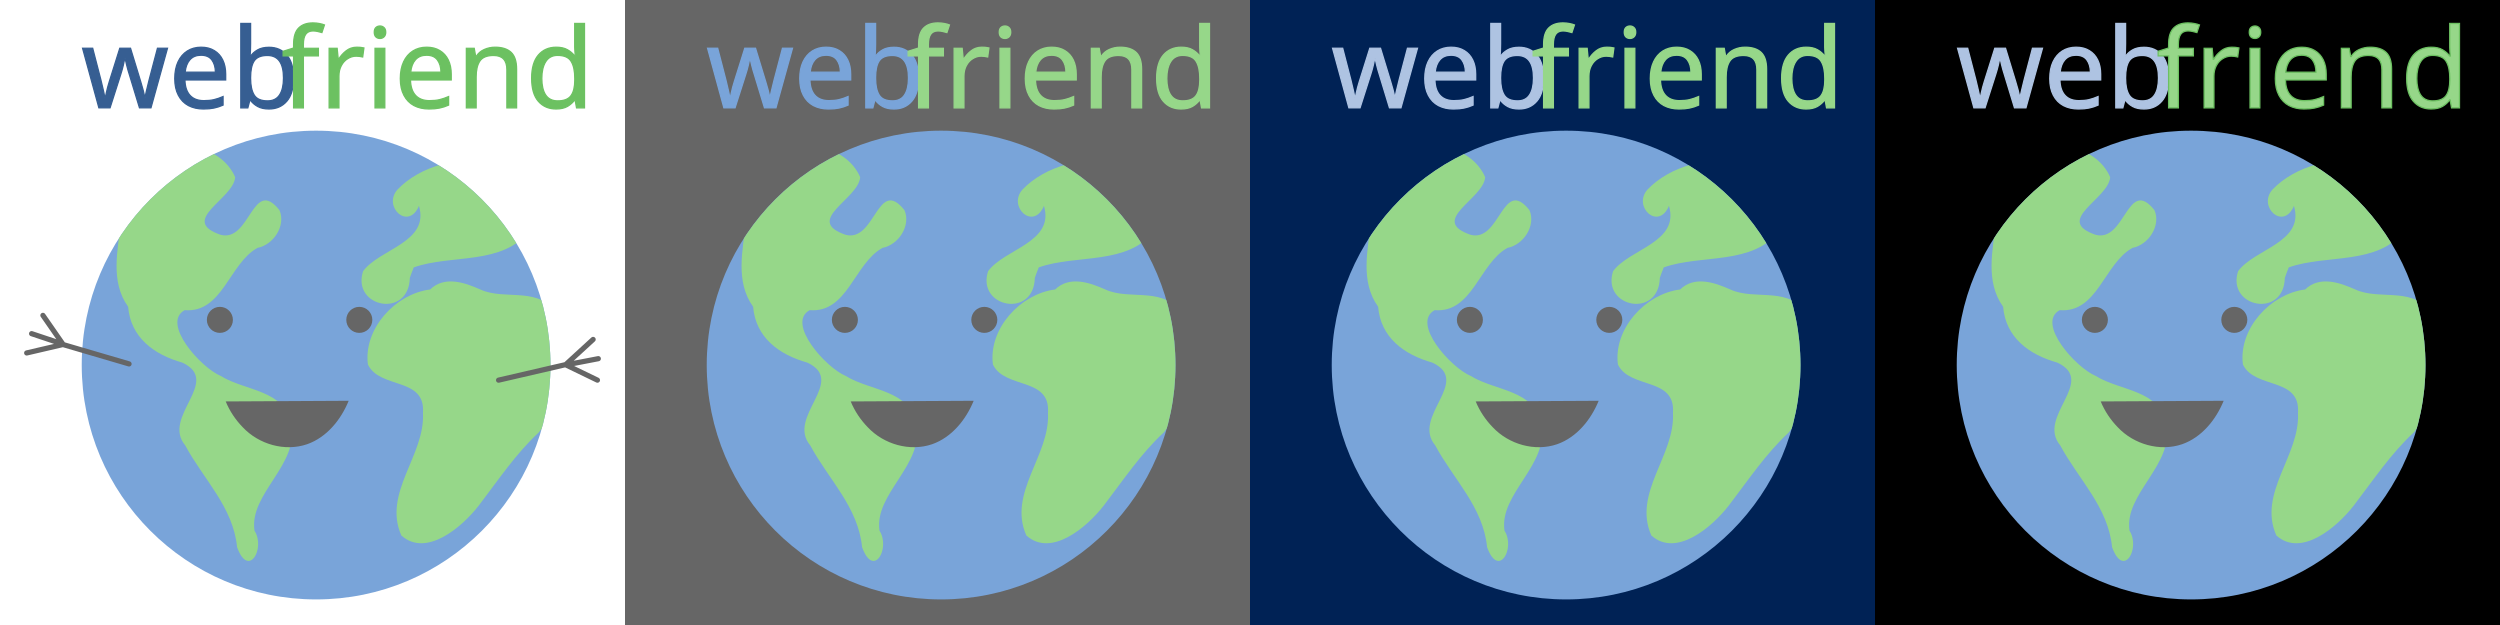
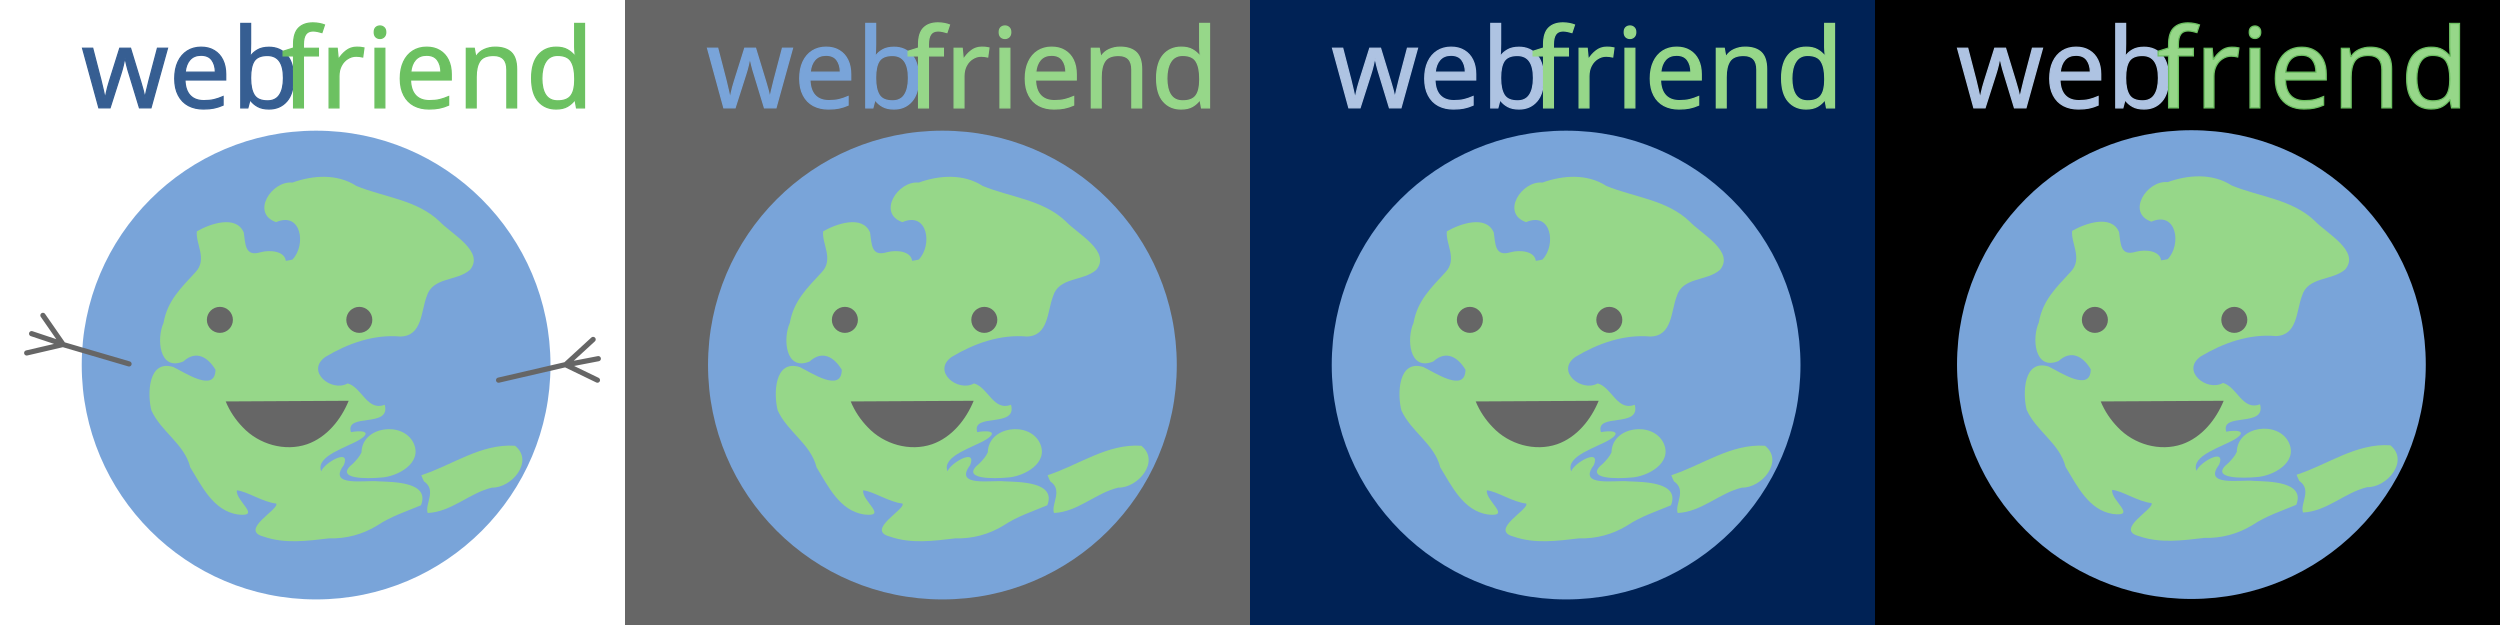
<svg xmlns="http://www.w3.org/2000/svg" width="1920" height="480" viewBox="0 0 508 127" version="1.1" id="svg8">
  <defs id="defs2">
    <clipPath clipPathUnits="userSpaceOnUse" id="clipPath869">
      <circle style="fill:#ff00ff;fill-opacity:1;stroke-width:0.265" id="circle871" cx="72.76" cy="117.083" r="47.625" />
    </clipPath>
    <clipPath clipPathUnits="userSpaceOnUse" id="clipPath869-6">
      <circle style="fill:#ff00ff;fill-opacity:1;stroke-width:0.265" id="circle871-7" cx="72.76" cy="117.083" r="47.625" />
    </clipPath>
    <clipPath clipPathUnits="userSpaceOnUse" id="clipPath869-6-2">
      <circle style="fill:#ff00ff;fill-opacity:1;stroke-width:0.265" id="circle871-7-6" cx="72.76" cy="117.083" r="47.625" />
    </clipPath>
    <clipPath clipPathUnits="userSpaceOnUse" id="clipPath869-7">
      <circle style="fill:#ff00ff;fill-opacity:1;stroke-width:0.265" id="circle871-3" cx="72.76" cy="117.083" r="47.625" />
    </clipPath>
  </defs>
  <g id="layer2" transform="translate(11.71938,23.28334)" style="display:inline">
    <rect style="fill:#666666;fill-opacity:1;stroke:none;stroke-width:1.099;stroke-linecap:round;stroke-linejoin:round;stroke-miterlimit:4;stroke-dasharray:none;stroke-opacity:1" id="rect860" width="127" height="127" x="115.281" y="-23.283" />
    <circle style="fill:#79a4d9;fill-opacity:1;stroke-width:0.265" id="path817" cx="179.513" cy="50.895" r="47.625" />
    <path transform="translate(106.7528,-66.1884)" style="fill:#96d789;fill-opacity:1;stroke:none;stroke-width:0.222px;stroke-linecap:butt;stroke-linejoin:miter;stroke-opacity:1" clip-path="url(#clipPath869)" d="m 92.604,97.24 c 7.669,-2.738 18.115,-0.321 23.582,-7.54 3.172,-5.841 -0.996,-13.91 -7.803,-14.249 -6.684,-0.625 -14.364,1.037 -19.13,6.014 -2.981,3.501 2.277,8.342 4.41,3.273 2.179,7.445 -7.996,8.696 -11.356,13.274 -2.369,7.334 9.298,9.7 9.497,1.358 l 0.389,-1.088 z m 3.329,4.486 c -7.076,0.891 -13.583,8.007 -12.646,15.246 2.429,5.063 11.745,2.481 11.187,9.834 0.476,8.626 -8.228,16.24 -4.394,24.908 5.044,4.529 12.312,-1.685 15.702,-6.039 3.927,-5.114 7.51,-10.543 12.264,-14.935 4.969,-6.54 7.541,-16.053 3.696,-23.7 -3.295,-6.229 -10.534,-2.931 -15.647,-5.326 -3.189,-1.425 -7.268,-2.798 -10.161,0.013 M 60.854,93.271 c -5.754,3.155 -7.099,13.288 -14.806,12.658 -4.805,2.648 3.28,11.693 7.361,13.381 4.888,3.065 13.099,2.76 14.341,9.879 1.552,8.227 -8.643,14.04 -7.507,21.556 2.288,3.565 -1.227,9.786 -3.542,3.34 -0.786,-8.161 -6.86,-13.814 -10.537,-20.678 -4.881,-5.851 7.523,-12.991 -0.569,-16.814 -5.787,-1.618 -10.529,-5.134 -11.032,-11.364 -3.687,-5.118 -2.107,-11.596 -1.41,-17.367 0.814,-4.612 2.18,-9.125 4.043,-13.421 5.927,-3.847 16.174,-2.342 19.118,4.464 -0.312,4.473 -11.608,8.765 -2.922,11.724 6.03,1.501 6.445,-11.893 11.916,-5.03 1.375,3.171 -1.222,7.061 -4.454,7.674 z" id="path823" />
    <text xml:space="preserve" style="font-style:normal;font-weight:normal;font-size:10.583px;line-height:1.25;font-family:sans-serif;letter-spacing:0px;word-spacing:0px;fill:#79a4d9;fill-opacity:1;stroke:#79a4d9;stroke-width:0.265;stroke-opacity:1" x="131.811" y="-1.36" id="text952">
      <tspan id="tspan950" x="131.811" y="-1.36" style="font-style:normal;font-variant:normal;font-weight:normal;font-stretch:normal;font-size:22.578px;font-family:'Neutra Text';-inkscape-font-specification:'Neutra Text';fill:#79a4d9;fill-opacity:1;stroke:#79a4d9;stroke-width:0.265;stroke-opacity:1">web</tspan>
    </text>
    <text xml:space="preserve" style="font-style:normal;font-weight:normal;font-size:10.583px;line-height:1.25;font-family:sans-serif;letter-spacing:0px;word-spacing:0px;fill:#96d789;fill-opacity:1;stroke:#96d789;stroke-width:0.265;stroke-opacity:1" x="154.863" y="-1.36" id="text952-6">
      <tspan id="tspan950-2" x="154.863" y="-1.36" style="font-style:normal;font-variant:normal;font-weight:normal;font-stretch:normal;font-size:22.578px;font-family:'Neutra Text';-inkscape-font-specification:'Neutra Text';fill:#96d789;fill-opacity:1;stroke:#96d789;stroke-width:0.265;stroke-opacity:1">   friend</tspan>
    </text>
    <rect style="fill:#666666;fill-opacity:1;stroke:#4d4d4d;stroke-width:1.058;stroke-linecap:round;stroke-linejoin:round;stroke-miterlimit:4;stroke-dasharray:none;stroke-opacity:1" id="rect858" height="109.18" x="-11.586" y="-21.232" width="0" />
    <rect style="fill:#002255;fill-opacity:1;stroke:none;stroke-width:1.099;stroke-linecap:round;stroke-linejoin:round;stroke-miterlimit:4;stroke-dasharray:none;stroke-opacity:1" id="rect860-3" width="127" height="127" x="242.281" y="-23.283" />
    <circle style="fill:#79a4d9;fill-opacity:1;stroke-width:0.265" id="path817-3" cx="306.513" cy="50.895" r="47.625" />
    <path transform="translate(233.7528,-66.18841)" style="fill:#96d789;fill-opacity:1;stroke:none;stroke-width:0.222px;stroke-linecap:butt;stroke-linejoin:miter;stroke-opacity:1" clip-path="url(#clipPath869-6)" d="m 92.604,97.24 c 7.669,-2.738 18.115,-0.321 23.582,-7.54 3.172,-5.841 -0.996,-13.91 -7.803,-14.249 -6.684,-0.625 -14.364,1.037 -19.13,6.014 -2.981,3.501 2.277,8.342 4.41,3.273 2.179,7.445 -7.996,8.696 -11.356,13.274 -2.369,7.334 9.298,9.7 9.497,1.358 l 0.389,-1.088 z m 3.329,4.486 c -7.076,0.891 -13.583,8.007 -12.646,15.246 2.429,5.063 11.745,2.481 11.187,9.834 0.476,8.626 -8.228,16.24 -4.394,24.908 5.044,4.529 12.312,-1.685 15.702,-6.039 3.927,-5.114 7.51,-10.543 12.264,-14.935 4.969,-6.54 7.541,-16.053 3.696,-23.7 -3.295,-6.229 -10.534,-2.931 -15.647,-5.326 -3.189,-1.425 -7.268,-2.798 -10.161,0.013 M 60.854,93.271 c -5.754,3.155 -7.099,13.288 -14.806,12.658 -4.805,2.648 3.28,11.693 7.361,13.381 4.888,3.065 13.099,2.76 14.341,9.879 1.552,8.227 -8.643,14.04 -7.507,21.556 2.288,3.565 -1.227,9.786 -3.542,3.34 -0.786,-8.161 -6.86,-13.814 -10.537,-20.678 -4.881,-5.851 7.523,-12.991 -0.569,-16.814 -5.787,-1.618 -10.529,-5.134 -11.032,-11.364 -3.687,-5.118 -2.107,-11.596 -1.41,-17.367 0.814,-4.612 2.18,-9.125 4.043,-13.421 5.927,-3.847 16.174,-2.342 19.118,4.464 -0.312,4.473 -11.608,8.765 -2.922,11.724 6.03,1.501 6.445,-11.893 11.916,-5.03 1.375,3.171 -1.222,7.061 -4.454,7.674 z" id="path823-5" />
    <text xml:space="preserve" style="font-style:normal;font-weight:normal;font-size:10.583px;line-height:1.25;font-family:sans-serif;letter-spacing:0px;word-spacing:0px;fill:#aec3e2;fill-opacity:1;stroke:#aec3e2;stroke-width:0.265;stroke-opacity:1" x="258.811" y="-1.36" id="text952-9">
      <tspan id="tspan950-3" x="258.811" y="-1.36" style="font-style:normal;font-variant:normal;font-weight:normal;font-stretch:normal;font-size:22.578px;font-family:'Neutra Text';-inkscape-font-specification:'Neutra Text';fill:#aec3e2;fill-opacity:1;stroke:#aec3e2;stroke-width:0.265;stroke-opacity:1">web</tspan>
    </text>
    <text xml:space="preserve" style="font-style:normal;font-weight:normal;font-size:10.583px;line-height:1.25;font-family:sans-serif;letter-spacing:0px;word-spacing:0px;fill:#96d789;fill-opacity:1;stroke:#96d789;stroke-width:0.265;stroke-opacity:1" x="281.863" y="-1.36" id="text952-6-6">
      <tspan id="tspan950-2-0" x="281.863" y="-1.36" style="font-style:normal;font-variant:normal;font-weight:normal;font-stretch:normal;font-size:22.578px;font-family:'Neutra Text';-inkscape-font-specification:'Neutra Text';fill:#96d789;fill-opacity:1;stroke:#96d789;stroke-width:0.265;stroke-opacity:1">   friend</tspan>
    </text>
    <rect style="fill:#000000;fill-opacity:1;stroke:none;stroke-width:1.099;stroke-linecap:round;stroke-linejoin:round;stroke-miterlimit:4;stroke-dasharray:none;stroke-opacity:1" id="rect860-3-6" width="127" height="127" x="369.281" y="-23.283" />
    <circle style="fill:#79a4d9;fill-opacity:1;stroke-width:0.265" id="path817-3-8" cx="433.513" cy="50.895" r="47.625" />
    <path transform="translate(360.7528,-66.1884)" style="fill:#96d789;fill-opacity:1;stroke:none;stroke-width:0.222px;stroke-linecap:butt;stroke-linejoin:miter;stroke-opacity:1" clip-path="url(#clipPath869-6-2)" d="m 92.604,97.24 c 7.669,-2.738 18.115,-0.321 23.582,-7.54 3.172,-5.841 -0.996,-13.91 -7.803,-14.249 -6.684,-0.625 -14.364,1.037 -19.13,6.014 -2.981,3.501 2.277,8.342 4.41,3.273 2.179,7.445 -7.996,8.696 -11.356,13.274 -2.369,7.334 9.298,9.7 9.497,1.358 l 0.389,-1.088 z m 3.329,4.486 c -7.076,0.891 -13.583,8.007 -12.646,15.246 2.429,5.063 11.745,2.481 11.187,9.834 0.476,8.626 -8.228,16.24 -4.394,24.908 5.044,4.529 12.312,-1.685 15.702,-6.039 3.927,-5.114 7.51,-10.543 12.264,-14.935 4.969,-6.54 7.541,-16.053 3.696,-23.7 -3.295,-6.229 -10.534,-2.931 -15.647,-5.326 -3.189,-1.425 -7.268,-2.798 -10.161,0.013 M 60.854,93.271 c -5.754,3.155 -7.099,13.288 -14.806,12.658 -4.805,2.648 3.28,11.693 7.361,13.381 4.888,3.065 13.099,2.76 14.341,9.879 1.552,8.227 -8.643,14.04 -7.507,21.556 2.288,3.565 -1.227,9.786 -3.542,3.34 -0.786,-8.161 -6.86,-13.814 -10.537,-20.678 -4.881,-5.851 7.523,-12.991 -0.569,-16.814 -5.787,-1.618 -10.529,-5.134 -11.032,-11.364 -3.687,-5.118 -2.107,-11.596 -1.41,-17.367 0.814,-4.612 2.18,-9.125 4.043,-13.421 5.927,-3.847 16.174,-2.342 19.118,4.464 -0.312,4.473 -11.608,8.765 -2.922,11.724 6.03,1.501 6.445,-11.893 11.916,-5.03 1.375,3.171 -1.222,7.061 -4.454,7.674 z" id="path823-5-7" />
    <text xml:space="preserve" style="font-style:normal;font-weight:normal;font-size:10.583px;line-height:1.25;font-family:sans-serif;letter-spacing:0px;word-spacing:0px;fill:#aec3e2;fill-opacity:1;stroke:#aec3e2;stroke-width:0.265;stroke-opacity:1" x="385.811" y="-1.36" id="text952-9-9">
      <tspan id="tspan950-3-2" x="385.811" y="-1.36" style="font-style:normal;font-variant:normal;font-weight:normal;font-stretch:normal;font-size:22.578px;font-family:'Neutra Text';-inkscape-font-specification:'Neutra Text';fill:#aec3e2;fill-opacity:1;stroke:#aec3e2;stroke-width:0.265;stroke-opacity:1">web</tspan>
    </text>
    <text xml:space="preserve" style="font-style:normal;font-weight:normal;font-size:10.583px;line-height:1.25;font-family:sans-serif;letter-spacing:0px;word-spacing:0px;fill:#96d789;fill-opacity:1;stroke:#6cc161;stroke-width:0.265;stroke-opacity:1" x="408.863" y="-1.36" id="text952-6-6-2">
      <tspan id="tspan950-2-0-8" x="408.863" y="-1.36" style="font-style:normal;font-variant:normal;font-weight:normal;font-stretch:normal;font-size:22.578px;font-family:'Neutra Text';-inkscape-font-specification:'Neutra Text';fill:#96d789;fill-opacity:1;stroke:#6cc161;stroke-width:0.265;stroke-opacity:1">   friend</tspan>
    </text>
    <rect style="fill:#ffffff;fill-opacity:1;stroke:none;stroke-width:1.099;stroke-linecap:round;stroke-linejoin:round;stroke-miterlimit:4;stroke-dasharray:none;stroke-opacity:1" id="rect860-9" width="127" height="127" x="-11.719" y="-23.283" />
    <circle style="fill:#79a4d9;fill-opacity:1;stroke-width:0.265" id="path817-1" cx="52.513" cy="50.895" r="47.625" />
    <path transform="translate(-20.2472,-66.1884)" style="fill:#96d789;fill-opacity:1;stroke:none;stroke-width:0.222px;stroke-linecap:butt;stroke-linejoin:miter;stroke-opacity:1" clip-path="url(#clipPath869-7)" d="m 92.604,97.24 c 7.669,-2.738 18.115,-0.321 23.582,-7.54 3.172,-5.841 -0.996,-13.91 -7.803,-14.249 -6.684,-0.625 -14.364,1.037 -19.13,6.014 -2.981,3.501 2.277,8.342 4.41,3.273 2.179,7.445 -7.996,8.696 -11.356,13.274 -2.369,7.334 9.298,9.7 9.497,1.358 l 0.389,-1.088 z m 3.329,4.486 c -7.076,0.891 -13.583,8.007 -12.646,15.246 2.429,5.063 11.745,2.481 11.187,9.834 0.476,8.626 -8.228,16.24 -4.394,24.908 5.044,4.529 12.312,-1.685 15.702,-6.039 3.927,-5.114 7.51,-10.543 12.264,-14.935 4.969,-6.54 7.541,-16.053 3.696,-23.7 -3.295,-6.229 -10.534,-2.931 -15.647,-5.326 -3.189,-1.425 -7.268,-2.798 -10.161,0.013 M 60.854,93.271 c -5.754,3.155 -7.099,13.288 -14.806,12.658 -4.805,2.648 3.28,11.693 7.361,13.381 4.888,3.065 13.099,2.76 14.341,9.879 1.552,8.227 -8.643,14.04 -7.507,21.556 2.288,3.565 -1.227,9.786 -3.542,3.34 -0.786,-8.161 -6.86,-13.814 -10.537,-20.678 -4.881,-5.851 7.523,-12.991 -0.569,-16.814 -5.787,-1.618 -10.529,-5.134 -11.032,-11.364 -3.687,-5.118 -2.107,-11.596 -1.41,-17.367 0.814,-4.612 2.18,-9.125 4.043,-13.421 5.927,-3.847 16.174,-2.342 19.118,4.464 -0.312,4.473 -11.608,8.765 -2.922,11.724 6.03,1.501 6.445,-11.893 11.916,-5.03 1.375,3.171 -1.222,7.061 -4.454,7.674 z" id="path823-2" />
    <text xml:space="preserve" style="font-style:normal;font-weight:normal;font-size:10.583px;line-height:1.25;font-family:sans-serif;letter-spacing:0px;word-spacing:0px;fill:#365e92;fill-opacity:1;stroke:#365e92;stroke-width:0.265;stroke-opacity:1" x="4.811" y="-1.36" id="text952-5">
      <tspan id="tspan950-0" x="4.811" y="-1.36" style="font-style:normal;font-variant:normal;font-weight:normal;font-stretch:normal;font-size:22.578px;font-family:'Neutra Text';-inkscape-font-specification:'Neutra Text';fill:#365e92;fill-opacity:1;stroke:#365e92;stroke-width:0.265;stroke-opacity:1">web</tspan>
    </text>
    <text xml:space="preserve" style="font-style:normal;font-weight:normal;font-size:10.583px;line-height:1.25;font-family:sans-serif;letter-spacing:0px;word-spacing:0px;fill:#6cc161;fill-opacity:1;stroke:#6cc161;stroke-width:0.265;stroke-opacity:1" x="27.863" y="-1.36" id="text952-6-3">
      <tspan id="tspan950-2-6" x="27.863" y="-1.36" style="font-style:normal;font-variant:normal;font-weight:normal;font-stretch:normal;font-size:22.578px;font-family:'Neutra Text';-inkscape-font-specification:'Neutra Text';fill:#6cc161;fill-opacity:1;stroke:#6cc161;stroke-width:0.265;stroke-opacity:1">   friend</tspan>
    </text>
+   </g>
+   <g style="display:inline" transform="translate(11.71938,23.28334)" id="g1137">
+     <rect y="-23.283" x="115.281" height="127" width="127" id="rect1079" style="fill:#666666;fill-opacity:1;stroke:none;stroke-width:1.099;stroke-linecap:round;stroke-linejoin:round;stroke-miterlimit:4;stroke-dasharray:none;stroke-opacity:1" />
+     <text id="text1087" y="-1.36" x="131.811" style="font-style:normal;font-weight:normal;font-size:10.583px;line-height:1.25;font-family:sans-serif;letter-spacing:0px;word-spacing:0px;fill:#79a4d9;fill-opacity:1;stroke:#79a4d9;stroke-width:0.265;stroke-opacity:1" xml:space="preserve">
+       <tspan style="font-style:normal;font-variant:normal;font-weight:normal;font-stretch:normal;font-size:22.578px;font-family:'Neutra Text';-inkscape-font-specification:'Neutra Text';fill:#79a4d9;fill-opacity:1;stroke:#79a4d9;stroke-width:0.265;stroke-opacity:1" y="-1.36" x="131.811" id="tspan1085">web</tspan>
+     </text>
+     <text id="text1091" y="-1.36" x="154.863" style="font-style:normal;font-weight:normal;font-size:10.583px;line-height:1.25;font-family:sans-serif;letter-spacing:0px;word-spacing:0px;fill:#96d789;fill-opacity:1;stroke:#96d789;stroke-width:0.265;stroke-opacity:1" xml:space="preserve">
+       <tspan style="font-style:normal;font-variant:normal;font-weight:normal;font-stretch:normal;font-size:22.578px;font-family:'Neutra Text';-inkscape-font-specification:'Neutra Text';fill:#96d789;fill-opacity:1;stroke:#96d789;stroke-width:0.265;stroke-opacity:1" y="-1.36" x="154.863" id="tspan1089">   friend</tspan>
+     </text>
+     <rect width="0" y="-21.232" x="-11.586" height="109.18" id="rect1093" style="fill:#666666;fill-opacity:1;stroke:#4d4d4d;stroke-width:1.058;stroke-linecap:round;stroke-linejoin:round;stroke-miterlimit:4;stroke-dasharray:none;stroke-opacity:1" />
+     <rect y="-23.283" x="242.281" height="127" width="127" id="rect1095" style="fill:#002255;fill-opacity:1;stroke:none;stroke-width:1.099;stroke-linecap:round;stroke-linejoin:round;stroke-miterlimit:4;stroke-dasharray:none;stroke-opacity:1" />
+     <text id="text1103" y="-1.36" x="258.811" style="font-style:normal;font-weight:normal;font-size:10.583px;line-height:1.25;font-family:sans-serif;letter-spacing:0px;word-spacing:0px;fill:#aec3e2;fill-opacity:1;stroke:#aec3e2;stroke-width:0.265;stroke-opacity:1" xml:space="preserve">
+       <tspan style="font-style:normal;font-variant:normal;font-weight:normal;font-stretch:normal;font-size:22.578px;font-family:'Neutra Text';-inkscape-font-specification:'Neutra Text';fill:#aec3e2;fill-opacity:1;stroke:#aec3e2;stroke-width:0.265;stroke-opacity:1" y="-1.36" x="258.811" id="tspan1101">web</tspan>
+     </text>
+     <text id="text1107" y="-1.36" x="281.863" style="font-style:normal;font-weight:normal;font-size:10.583px;line-height:1.25;font-family:sans-serif;letter-spacing:0px;word-spacing:0px;fill:#96d789;fill-opacity:1;stroke:#96d789;stroke-width:0.265;stroke-opacity:1" xml:space="preserve">
+       <tspan style="font-style:normal;font-variant:normal;font-weight:normal;font-stretch:normal;font-size:22.578px;font-family:'Neutra Text';-inkscape-font-specification:'Neutra Text';fill:#96d789;fill-opacity:1;stroke:#96d789;stroke-width:0.265;stroke-opacity:1" y="-1.36" x="281.863" id="tspan1105">   friend</tspan>
+     </text>
+     <rect y="-23.283" x="369.281" height="127" width="127" id="rect1109" style="fill:#000000;fill-opacity:1;stroke:none;stroke-width:1.099;stroke-linecap:round;stroke-linejoin:round;stroke-miterlimit:4;stroke-dasharray:none;stroke-opacity:1" />
+     <text id="text1117" y="-1.36" x="385.811" style="font-style:normal;font-weight:normal;font-size:10.583px;line-height:1.25;font-family:sans-serif;letter-spacing:0px;word-spacing:0px;fill:#aec3e2;fill-opacity:1;stroke:#aec3e2;stroke-width:0.265;stroke-opacity:1" xml:space="preserve">
+       <tspan style="font-style:normal;font-variant:normal;font-weight:normal;font-stretch:normal;font-size:22.578px;font-family:'Neutra Text';-inkscape-font-specification:'Neutra Text';fill:#aec3e2;fill-opacity:1;stroke:#aec3e2;stroke-width:0.265;stroke-opacity:1" y="-1.36" x="385.811" id="tspan1115">web</tspan>
+     </text>
+     <text id="text1121" y="-1.36" x="408.863" style="font-style:normal;font-weight:normal;font-size:10.583px;line-height:1.25;font-family:sans-serif;letter-spacing:0px;word-spacing:0px;fill:#96d789;fill-opacity:1;stroke:#6cc161;stroke-width:0.265;stroke-opacity:1" xml:space="preserve">
+       <tspan style="font-style:normal;font-variant:normal;font-weight:normal;font-stretch:normal;font-size:22.578px;font-family:'Neutra Text';-inkscape-font-specification:'Neutra Text';fill:#96d789;fill-opacity:1;stroke:#6cc161;stroke-width:0.265;stroke-opacity:1" y="-1.36" x="408.863" id="tspan1119">   friend</tspan>
+     </text>
+     <rect y="-23.283" x="-11.719" height="127" width="127" id="rect1123" style="fill:#ffffff;fill-opacity:1;stroke:none;stroke-width:1.099;stroke-linecap:round;stroke-linejoin:round;stroke-miterlimit:4;stroke-dasharray:none;stroke-opacity:1" />
+     <text id="text1131" y="-1.36" x="4.811" style="font-style:normal;font-weight:normal;font-size:10.583px;line-height:1.25;font-family:sans-serif;letter-spacing:0px;word-spacing:0px;fill:#365e92;fill-opacity:1;stroke:#365e92;stroke-width:0.265;stroke-opacity:1" xml:space="preserve">
+       <tspan style="font-style:normal;font-variant:normal;font-weight:normal;font-stretch:normal;font-size:22.578px;font-family:'Neutra Text';-inkscape-font-specification:'Neutra Text';fill:#365e92;fill-opacity:1;stroke:#365e92;stroke-width:0.265;stroke-opacity:1" y="-1.36" x="4.811" id="tspan1129">web</tspan>
+     </text>
+     <text id="text1135" y="-1.36" x="27.863" style="font-style:normal;font-weight:normal;font-size:10.583px;line-height:1.25;font-family:sans-serif;letter-spacing:0px;word-spacing:0px;fill:#6cc161;fill-opacity:1;stroke:#6cc161;stroke-width:0.265;stroke-opacity:1" xml:space="preserve">
+       <tspan style="font-style:normal;font-variant:normal;font-weight:normal;font-stretch:normal;font-size:22.578px;font-family:'Neutra Text';-inkscape-font-specification:'Neutra Text';fill:#6cc161;fill-opacity:1;stroke:#6cc161;stroke-width:0.265;stroke-opacity:1" y="-1.36" x="27.863" id="tspan1133">   friend</tspan>
+     </text>
+     <g id="g1200">
+       <circle style="fill:#79a4d9;fill-opacity:1;stroke-width:0.265" id="circle1125" cx="52.513" cy="50.895" r="47.625" />
+       <g transform="matrix(0.7776447,0,0,0.7776447,12.65878,14.37444)" id="g1159">
+         <path id="path1150" d="M 45.061,19.409 C 48.746,15.586 47.378,6.76 40.797,9.619 34.162,7.338 39.562,-1.26 45.062,-0.716 50.436,-2.663 56.796,-3.075 61.772,0.162 69.049,3.149 77.548,3.75 83.498,9.427 c 2.996,3.202 11.949,7.889 7.947,12.666 -3.442,3.043 -9.793,1.8 -11.308,6.952 -1.488,3.9 -1.152,10.352 -6.852,10.466 -6.911,-0.625 -13.756,1.805 -19.623,5.334 -5.22,3.72 1.566,9.323 5.853,6.916 3.706,1.044 5.089,7.359 9.668,5.583 1.678,6.197 -10.436,1.993 -8.829,7.16 2.104,-0.458 5.933,-0.421 2.399,1.873 -3.274,2.071 -11.756,4.293 -10.174,8.362 0.796,-2.246 7.757,-6.195 5.928,-1.649 -4.425,5.875 5.83,3.854 9.006,4.262 3.915,0.169 13.565,0.125 11.139,6.253 -3.785,1.581 -7.867,2.903 -11.407,5.265 -3.801,2.346 -8.18,3.515 -12.633,3.378 -5.658,0.671 -11.55,1.477 -17.049,-0.455 -6.58,-1.686 4.246,-7.207 3.25,-8.643 -3.51,-0.376 -7.611,-3.201 -10.271,-3.452 -0.422,2.716 6.678,7.083 0.203,6.305 C 24.395,85.013 21.386,78.613 18.368,73.697 16.875,67.574 10.678,64.365 8.201,58.783 7.122,54.517 7.338,45.454 13.947,47.474 c 2.982,1.438 10.957,6.847 11.01,0.713 -2.076,-3.447 -5.155,-5.125 -8.421,-2.151 -6.385,2.612 -6.983,-6.127 -5.153,-10.085 1.002,-5.81 4.567,-9.142 8.346,-13.253 3.211,-3.371 -0.025,-7.468 0.361,-10.669 3.282,-1.922 10.276,-4.419 12.258,0.31 0.449,2.952 0.238,6.426 4.422,5.138 2.657,-0.7 6.273,-0.194 6.564,2.246 0.585,-0.042 1.151,-0.204 1.724,-0.315 z" style="fill:#96d789;fill-opacity:1;stroke:none;stroke-width:0.265px;stroke-linecap:butt;stroke-linejoin:miter;stroke-opacity:1" />
+         <path id="path1152" d="m 63.116,69.76 c 0.112,-6.804 10.79,-8.225 13.592,-2.425 2.489,5.232 -4.204,8.842 -8.616,9.035 -3.036,0.278 -12.584,0.596 -7.148,-3.721 0.833,-0.87 1.689,-1.765 2.171,-2.888 z" style="fill:#96d789;fill-opacity:1;stroke:none;stroke-width:0.265px;stroke-linecap:butt;stroke-linejoin:miter;stroke-opacity:1" />
+         <path id="path1154" d="m 78.738,75.747 c 8.118,-2.628 15.593,-8.3 24.495,-7.693 5.034,4.056 -0.891,11.068 -6.031,10.936 -5.903,1.403 -10.585,6.355 -16.791,6.628 -0.829,-2.268 2.437,-5.975 -0.973,-8.254 l -0.374,-0.798 z" style="fill:#96d789;fill-opacity:1;stroke:none;stroke-width:0.265px;stroke-linecap:butt;stroke-linejoin:miter;stroke-opacity:1" />
+       </g>
+     </g>
+     <g style="display:inline" id="g1200-3" transform="translate(127.2646)">
+       <circle style="fill:#79a4d9;fill-opacity:1;stroke-width:0.265" id="circle1125-6" cx="52.513" cy="50.895" r="47.625" />
+       <g transform="matrix(0.7776447,0,0,0.7776447,12.65878,14.37444)" id="g1159-7">
+         <path id="path1150-5" d="M 45.061,19.409 C 48.746,15.586 47.378,6.76 40.797,9.619 34.162,7.338 39.562,-1.26 45.062,-0.716 50.436,-2.663 56.796,-3.075 61.772,0.162 69.049,3.149 77.548,3.75 83.498,9.427 c 2.996,3.202 11.949,7.889 7.947,12.666 -3.442,3.043 -9.793,1.8 -11.308,6.952 -1.488,3.9 -1.152,10.352 -6.852,10.466 -6.911,-0.625 -13.756,1.805 -19.623,5.334 -5.22,3.72 1.566,9.323 5.853,6.916 3.706,1.044 5.089,7.359 9.668,5.583 1.678,6.197 -10.436,1.993 -8.829,7.16 2.104,-0.458 5.933,-0.421 2.399,1.873 -3.274,2.071 -11.756,4.293 -10.174,8.362 0.796,-2.246 7.757,-6.195 5.928,-1.649 -4.425,5.875 5.83,3.854 9.006,4.262 3.915,0.169 13.565,0.125 11.139,6.253 -3.785,1.581 -7.867,2.903 -11.407,5.265 -3.801,2.346 -8.18,3.515 -12.633,3.378 -5.658,0.671 -11.55,1.477 -17.049,-0.455 -6.58,-1.686 4.246,-7.207 3.25,-8.643 -3.51,-0.376 -7.611,-3.201 -10.271,-3.452 -0.422,2.716 6.678,7.083 0.203,6.305 C 24.395,85.013 21.386,78.613 18.368,73.697 16.875,67.574 10.678,64.365 8.201,58.783 7.122,54.517 7.338,45.454 13.947,47.474 c 2.982,1.438 10.957,6.847 11.01,0.713 -2.076,-3.447 -5.155,-5.125 -8.421,-2.151 -6.385,2.612 -6.983,-6.127 -5.153,-10.085 1.002,-5.81 4.567,-9.142 8.346,-13.253 3.211,-3.371 -0.025,-7.468 0.361,-10.669 3.282,-1.922 10.276,-4.419 12.258,0.31 0.449,2.952 0.238,6.426 4.422,5.138 2.657,-0.7 6.273,-0.194 6.564,2.246 0.585,-0.042 1.151,-0.204 1.724,-0.315 z" style="fill:#96d789;fill-opacity:1;stroke:none;stroke-width:0.265px;stroke-linecap:butt;stroke-linejoin:miter;stroke-opacity:1" />
+         <path id="path1152-3" d="m 63.116,69.76 c 0.112,-6.804 10.79,-8.225 13.592,-2.425 2.489,5.232 -4.204,8.842 -8.616,9.035 -3.036,0.278 -12.584,0.596 -7.148,-3.721 0.833,-0.87 1.689,-1.765 2.171,-2.888 z" style="fill:#96d789;fill-opacity:1;stroke:none;stroke-width:0.265px;stroke-linecap:butt;stroke-linejoin:miter;stroke-opacity:1" />
+         <path id="path1154-5" d="m 78.738,75.747 c 8.118,-2.628 15.593,-8.3 24.495,-7.693 5.034,4.056 -0.891,11.068 -6.031,10.936 -5.903,1.403 -10.585,6.355 -16.791,6.628 -0.829,-2.268 2.437,-5.975 -0.973,-8.254 l -0.374,-0.798 z" style="fill:#96d789;fill-opacity:1;stroke:none;stroke-width:0.265px;stroke-linecap:butt;stroke-linejoin:miter;stroke-opacity:1" />
+       </g>
+     </g>
+     <g style="display:inline" id="g1200-3-6" transform="translate(254)">
+       <circle style="fill:#79a4d9;fill-opacity:1;stroke-width:0.265" id="circle1125-6-2" cx="52.513" cy="50.895" r="47.625" />
+       <g transform="matrix(0.7776447,0,0,0.7776447,12.65878,14.37444)" id="g1159-7-9">
+         <path id="path1150-5-1" d="M 45.061,19.409 C 48.746,15.586 47.378,6.76 40.797,9.619 34.162,7.338 39.562,-1.26 45.062,-0.716 50.436,-2.663 56.796,-3.075 61.772,0.162 69.049,3.149 77.548,3.75 83.498,9.427 c 2.996,3.202 11.949,7.889 7.947,12.666 -3.442,3.043 -9.793,1.8 -11.308,6.952 -1.488,3.9 -1.152,10.352 -6.852,10.466 -6.911,-0.625 -13.756,1.805 -19.623,5.334 -5.22,3.72 1.566,9.323 5.853,6.916 3.706,1.044 5.089,7.359 9.668,5.583 1.678,6.197 -10.436,1.993 -8.829,7.16 2.104,-0.458 5.933,-0.421 2.399,1.873 -3.274,2.071 -11.756,4.293 -10.174,8.362 0.796,-2.246 7.757,-6.195 5.928,-1.649 -4.425,5.875 5.83,3.854 9.006,4.262 3.915,0.169 13.565,0.125 11.139,6.253 -3.785,1.581 -7.867,2.903 -11.407,5.265 -3.801,2.346 -8.18,3.515 -12.633,3.378 -5.658,0.671 -11.55,1.477 -17.049,-0.455 -6.58,-1.686 4.246,-7.207 3.25,-8.643 -3.51,-0.376 -7.611,-3.201 -10.271,-3.452 -0.422,2.716 6.678,7.083 0.203,6.305 C 24.395,85.013 21.386,78.613 18.368,73.697 16.875,67.574 10.678,64.365 8.201,58.783 7.122,54.517 7.338,45.454 13.947,47.474 c 2.982,1.438 10.957,6.847 11.01,0.713 -2.076,-3.447 -5.155,-5.125 -8.421,-2.151 -6.385,2.612 -6.983,-6.127 -5.153,-10.085 1.002,-5.81 4.567,-9.142 8.346,-13.253 3.211,-3.371 -0.025,-7.468 0.361,-10.669 3.282,-1.922 10.276,-4.419 12.258,0.31 0.449,2.952 0.238,6.426 4.422,5.138 2.657,-0.7 6.273,-0.194 6.564,2.246 0.585,-0.042 1.151,-0.204 1.724,-0.315 z" style="fill:#96d789;fill-opacity:1;stroke:none;stroke-width:0.265px;stroke-linecap:butt;stroke-linejoin:miter;stroke-opacity:1" />
+         <path id="path1152-3-2" d="m 63.116,69.76 c 0.112,-6.804 10.79,-8.225 13.592,-2.425 2.489,5.232 -4.204,8.842 -8.616,9.035 -3.036,0.278 -12.584,0.596 -7.148,-3.721 0.833,-0.87 1.689,-1.765 2.171,-2.888 z" style="fill:#96d789;fill-opacity:1;stroke:none;stroke-width:0.265px;stroke-linecap:butt;stroke-linejoin:miter;stroke-opacity:1" />
+         <path id="path1154-5-7" d="m 78.738,75.747 c 8.118,-2.628 15.593,-8.3 24.495,-7.693 5.034,4.056 -0.891,11.068 -6.031,10.936 -5.903,1.403 -10.585,6.355 -16.791,6.628 -0.829,-2.268 2.437,-5.975 -0.973,-8.254 l -0.374,-0.798 z" style="fill:#96d789;fill-opacity:1;stroke:none;stroke-width:0.265px;stroke-linecap:butt;stroke-linejoin:miter;stroke-opacity:1" />
+       </g>
+     </g>
+     <g style="display:inline" id="g1200-3-6-0" transform="translate(381.0612,-0.09492683)">
+       <circle style="fill:#79a4d9;fill-opacity:1;stroke-width:0.265" id="circle1125-6-2-9" cx="52.513" cy="50.895" r="47.625" />
+       <g transform="matrix(0.7776447,0,0,0.7776447,12.65878,14.37444)" id="g1159-7-9-3">
+         <path id="path1150-5-1-6" d="M 45.061,19.409 C 48.746,15.586 47.378,6.76 40.797,9.619 34.162,7.338 39.562,-1.26 45.062,-0.716 50.436,-2.663 56.796,-3.075 61.772,0.162 69.049,3.149 77.548,3.75 83.498,9.427 c 2.996,3.202 11.949,7.889 7.947,12.666 -3.442,3.043 -9.793,1.8 -11.308,6.952 -1.488,3.9 -1.152,10.352 -6.852,10.466 -6.911,-0.625 -13.756,1.805 -19.623,5.334 -5.22,3.72 1.566,9.323 5.853,6.916 3.706,1.044 5.089,7.359 9.668,5.583 1.678,6.197 -10.436,1.993 -8.829,7.16 2.104,-0.458 5.933,-0.421 2.399,1.873 -3.274,2.071 -11.756,4.293 -10.174,8.362 0.796,-2.246 7.757,-6.195 5.928,-1.649 -4.425,5.875 5.83,3.854 9.006,4.262 3.915,0.169 13.565,0.125 11.139,6.253 -3.785,1.581 -7.867,2.903 -11.407,5.265 -3.801,2.346 -8.18,3.515 -12.633,3.378 -5.658,0.671 -11.55,1.477 -17.049,-0.455 -6.58,-1.686 4.246,-7.207 3.25,-8.643 -3.51,-0.376 -7.611,-3.201 -10.271,-3.452 -0.422,2.716 6.678,7.083 0.203,6.305 C 24.395,85.013 21.386,78.613 18.368,73.697 16.875,67.574 10.678,64.365 8.201,58.783 7.122,54.517 7.338,45.454 13.947,47.474 c 2.982,1.438 10.957,6.847 11.01,0.713 -2.076,-3.447 -5.155,-5.125 -8.421,-2.151 -6.385,2.612 -6.983,-6.127 -5.153,-10.085 1.002,-5.81 4.567,-9.142 8.346,-13.253 3.211,-3.371 -0.025,-7.468 0.361,-10.669 3.282,-1.922 10.276,-4.419 12.258,0.31 0.449,2.952 0.238,6.426 4.422,5.138 2.657,-0.7 6.273,-0.194 6.564,2.246 0.585,-0.042 1.151,-0.204 1.724,-0.315 z" style="fill:#96d789;fill-opacity:1;stroke:none;stroke-width:0.265px;stroke-linecap:butt;stroke-linejoin:miter;stroke-opacity:1" />
+         <path id="path1152-3-2-0" d="m 63.116,69.76 c 0.112,-6.804 10.79,-8.225 13.592,-2.425 2.489,5.232 -4.204,8.842 -8.616,9.035 -3.036,0.278 -12.584,0.596 -7.148,-3.721 0.833,-0.87 1.689,-1.765 2.171,-2.888 z" style="fill:#96d789;fill-opacity:1;stroke:none;stroke-width:0.265px;stroke-linecap:butt;stroke-linejoin:miter;stroke-opacity:1" />
+         <path id="path1154-5-7-6" d="m 78.738,75.747 c 8.118,-2.628 15.593,-8.3 24.495,-7.693 5.034,4.056 -0.891,11.068 -6.031,10.936 -5.903,1.403 -10.585,6.355 -16.791,6.628 -0.829,-2.268 2.437,-5.975 -0.973,-8.254 l -0.374,-0.798 z" style="fill:#96d789;fill-opacity:1;stroke:none;stroke-width:0.265px;stroke-linecap:butt;stroke-linejoin:miter;stroke-opacity:1" />
+       </g>
+     </g>
  </g>
  <g id="layer1" style="display:inline">
    <circle style="display:inline;fill:#666666;fill-opacity:1;stroke:none;stroke-width:0.265" id="path892" cx="200.012" cy="64.998" r="2.646" />
    <circle style="display:inline;fill:#666666;fill-opacity:1;stroke:none;stroke-width:0.265" id="path892-7" cx="171.681" cy="64.998" r="2.646" />
    <path style="display:inline;fill:#666666;stroke:none;stroke-width:0.265px;stroke-linecap:butt;stroke-linejoin:miter;stroke-opacity:1" d="m 172.862,81.572 c 8.33,-0.045 16.66,-0.089 24.99,-0.134 -1.566,3.836 -4.43,7.41 -8.436,8.826 -4.546,1.561 -9.842,0.018 -13.094,-3.454 -1.471,-1.506 -2.655,-3.293 -3.46,-5.239 z" id="path911" />
    <g id="g927-6" transform="translate(240.1268,-34.88698)" style="display:inline;fill:#666666">
      <circle r="2.646" cy="99.885" cx="86.885" id="path892-2" style="fill:#666666;fill-opacity:1;stroke:none;stroke-width:0.265" />
      <circle r="2.646" cy="99.885" cx="58.554" id="path892-7-9" style="fill:#666666;fill-opacity:1;stroke:none;stroke-width:0.265" />
      <path id="path911-1" d="m 59.735,116.459 c 8.33,-0.045 16.66,-0.089 24.99,-0.134 -1.566,3.836 -4.43,7.41 -8.436,8.826 -4.546,1.561 -9.842,0.018 -13.094,-3.454 -1.471,-1.506 -2.655,-3.293 -3.46,-5.239 z" style="fill:#666666;stroke:none;stroke-width:0.265px;stroke-linecap:butt;stroke-linejoin:miter;stroke-opacity:1" />
    </g>
    <g id="g927-6-9" transform="translate(367.1268,-34.88698)" style="display:inline;fill:#666666">
      <circle r="2.646" cy="99.885" cx="86.885" id="path892-2-2" style="fill:#666666;fill-opacity:1;stroke:none;stroke-width:0.265" />
      <circle r="2.646" cy="99.885" cx="58.554" id="path892-7-9-0" style="fill:#666666;fill-opacity:1;stroke:none;stroke-width:0.265" />
      <path id="path911-1-2" d="m 59.735,116.459 c 8.33,-0.045 16.66,-0.089 24.99,-0.134 -1.566,3.836 -4.43,7.41 -8.436,8.826 -4.546,1.561 -9.842,0.018 -13.094,-3.454 -1.471,-1.506 -2.655,-3.293 -3.46,-5.239 z" style="fill:#666666;stroke:none;stroke-width:0.265px;stroke-linecap:butt;stroke-linejoin:miter;stroke-opacity:1" />
    </g>
    <g id="g927-9" transform="translate(-13.87321,-34.88698)" style="display:inline;fill:#666666">
      <circle r="2.646" cy="99.885" cx="86.885" id="path892-3" style="fill:#666666;fill-opacity:1;stroke:none;stroke-width:0.265" />
      <circle r="2.646" cy="99.885" cx="58.554" id="path892-7-1" style="fill:#666666;fill-opacity:1;stroke:none;stroke-width:0.265" />
      <path id="path911-9" d="m 59.735,116.459 c 8.33,-0.045 16.66,-0.089 24.99,-0.134 -1.566,3.836 -4.43,7.41 -8.436,8.826 -4.546,1.561 -9.842,0.018 -13.094,-3.454 -1.471,-1.506 -2.655,-3.293 -3.46,-5.239 z" style="fill:#666666;stroke:none;stroke-width:0.265px;stroke-linecap:butt;stroke-linejoin:miter;stroke-opacity:1" />
    </g>
    <path id="path932-4" style="display:inline;fill:none;stroke:#666666;stroke-width:1.058;stroke-linecap:round;stroke-linejoin:round;stroke-miterlimit:4;stroke-dasharray:none;stroke-opacity:1" d="m 121.397,77.244 -6.399,-3.095 6.577,-1.267 m -20.261,4.365 13.632,-3.159 5.575,-5.112" />
    <path id="path932-5-78" style="display:inline;fill:none;stroke:#666666;stroke-width:1.058;stroke-linecap:round;stroke-linejoin:round;stroke-miterlimit:4;stroke-dasharray:none;stroke-opacity:1" d="M 8.723,64.086 12.777,69.925 6.425,67.799 M 26.218,73.946 12.792,70.003 5.425,71.719" />
  </g>
  <g style="display:none" id="g987">
    <path d="m 121.397,77.244 -6.399,-3.095 6.577,-1.267 m -20.261,4.365 13.632,-3.159 5.575,-5.112" style="display:inline;fill:none;stroke:#666666;stroke-width:1.058;stroke-linecap:round;stroke-linejoin:round;stroke-miterlimit:4;stroke-dasharray:none;stroke-opacity:1" id="path983" />
    <path d="M 8.723,64.086 12.777,69.925 6.425,67.799 M 26.218,73.946 12.792,70.003 5.425,71.719" style="display:inline;fill:none;stroke:#666666;stroke-width:1.058;stroke-linecap:round;stroke-linejoin:round;stroke-miterlimit:4;stroke-dasharray:none;stroke-opacity:1" id="path985" />
    <g id="g997">
      <circle style="fill:#666666;fill-opacity:1;stroke:none;stroke-width:0.265" id="circle975" cx="73.012" cy="64.998" r="2.646" />
      <circle style="fill:#666666;fill-opacity:1;stroke:none;stroke-width:0.265" id="circle977" cx="44.681" cy="64.998" r="2.646" />
      <ellipse ry="6.152" rx="6.747" cy="84.865" cx="58.737" id="path992" style="fill:#666666;fill-opacity:1;stroke:none;stroke-width:1.127;stroke-linecap:round;stroke-linejoin:round;stroke-miterlimit:4;stroke-dasharray:none;stroke-opacity:1" />
    </g>
    <g transform="translate(126.8912,0.1220308)" style="display:inline" id="g997-3">
      <circle style="fill:#666666;fill-opacity:1;stroke:none;stroke-width:0.265" id="circle975-6" cx="73.012" cy="64.998" r="2.646" />
      <circle style="fill:#666666;fill-opacity:1;stroke:none;stroke-width:0.265" id="circle977-7" cx="44.681" cy="64.998" r="2.646" />
      <ellipse ry="6.152" rx="6.747" cy="84.865" cx="58.737" id="path992-5" style="fill:#666666;fill-opacity:1;stroke:none;stroke-width:1.127;stroke-linecap:round;stroke-linejoin:round;stroke-miterlimit:4;stroke-dasharray:none;stroke-opacity:1" />
    </g>
    <g transform="translate(253.8912,-0.03295914)" style="display:inline" id="g997-3-3">
      <circle style="fill:#666666;fill-opacity:1;stroke:none;stroke-width:0.265" id="circle975-6-5" cx="73.012" cy="64.998" r="2.646" />
      <circle style="fill:#666666;fill-opacity:1;stroke:none;stroke-width:0.265" id="circle977-7-6" cx="44.681" cy="64.998" r="2.646" />
      <ellipse ry="6.152" rx="6.747" cy="84.865" cx="58.737" id="path992-5-2" style="fill:#666666;fill-opacity:1;stroke:none;stroke-width:1.127;stroke-linecap:round;stroke-linejoin:round;stroke-miterlimit:4;stroke-dasharray:none;stroke-opacity:1" />
    </g>
    <g transform="translate(380.8912,-0.03295981)" style="display:inline" id="g997-3-3-9">
      <circle style="fill:#666666;fill-opacity:1;stroke:none;stroke-width:0.265" id="circle975-6-5-1" cx="73.012" cy="64.998" r="2.646" />
      <circle style="fill:#666666;fill-opacity:1;stroke:none;stroke-width:0.265" id="circle977-7-6-2" cx="44.681" cy="64.998" r="2.646" />
      <ellipse ry="6.152" rx="6.747" cy="84.865" cx="58.737" id="path992-5-2-7" style="fill:#666666;fill-opacity:1;stroke:none;stroke-width:1.127;stroke-linecap:round;stroke-linejoin:round;stroke-miterlimit:4;stroke-dasharray:none;stroke-opacity:1" />
    </g>
  </g>
  <g id="g126" style="display:none">
    <g id="g962">
      <path id="path128" d="m 40.217,63.5 c 0,0 4.233,5.292 8.467,0" style="fill:none;stroke:#666666;stroke-width:1.058;stroke-linecap:round;stroke-linejoin:round;stroke-miterlimit:4;stroke-dasharray:none;stroke-opacity:1" />
      <path id="path128-3" d="m 68.792,63.5 c 0,0 4.233,5.292 8.467,0" style="display:inline;fill:none;stroke:#666666;stroke-width:1.058;stroke-linecap:round;stroke-linejoin:round;stroke-miterlimit:4;stroke-dasharray:none;stroke-opacity:1" />
      <path id="path953" d="m 51.858,82.55 c 0,0 6.35,4.233 13.758,0" style="fill:none;stroke:#666666;stroke-width:1.587;stroke-linecap:round;stroke-linejoin:round;stroke-miterlimit:4;stroke-dasharray:none;stroke-opacity:1" />
    </g>
    <g transform="translate(126.7354,0.1298699)" style="display:inline" id="g962-6">
      <path id="path128-9" d="m 40.217,63.5 c 0,0 4.233,5.292 8.467,0" style="fill:none;stroke:#666666;stroke-width:1.058;stroke-linecap:round;stroke-linejoin:round;stroke-miterlimit:4;stroke-dasharray:none;stroke-opacity:1" />
      <path id="path128-3-9" d="m 68.792,63.5 c 0,0 4.233,5.292 8.467,0" style="display:inline;fill:none;stroke:#666666;stroke-width:1.058;stroke-linecap:round;stroke-linejoin:round;stroke-miterlimit:4;stroke-dasharray:none;stroke-opacity:1" />
      <path id="path953-2" d="m 51.858,82.55 c 0,0 6.35,4.233 13.758,0" style="fill:none;stroke:#666666;stroke-width:1.587;stroke-linecap:round;stroke-linejoin:round;stroke-miterlimit:4;stroke-dasharray:none;stroke-opacity:1" />
    </g>
    <g transform="translate(253.8677,0.1298702)" style="display:inline" id="g962-9">
      <path id="path128-6" d="m 40.217,63.5 c 0,0 4.233,5.292 8.467,0" style="fill:none;stroke:#666666;stroke-width:1.058;stroke-linecap:round;stroke-linejoin:round;stroke-miterlimit:4;stroke-dasharray:none;stroke-opacity:1" />
      <path id="path128-3-5" d="m 68.792,63.5 c 0,0 4.233,5.292 8.467,0" style="display:inline;fill:none;stroke:#666666;stroke-width:1.058;stroke-linecap:round;stroke-linejoin:round;stroke-miterlimit:4;stroke-dasharray:none;stroke-opacity:1" />
      <path id="path953-5" d="m 51.858,82.55 c 0,0 6.35,4.233 13.758,0" style="fill:none;stroke:#666666;stroke-width:1.587;stroke-linecap:round;stroke-linejoin:round;stroke-miterlimit:4;stroke-dasharray:none;stroke-opacity:1" />
    </g>
    <g transform="translate(380.9497,0.1850623)" style="display:inline" id="g962-9-3">
      <path id="path128-6-8" d="m 40.217,63.5 c 0,0 4.233,5.292 8.467,0" style="fill:none;stroke:#666666;stroke-width:1.058;stroke-linecap:round;stroke-linejoin:round;stroke-miterlimit:4;stroke-dasharray:none;stroke-opacity:1" />
      <path id="path128-3-5-6" d="m 68.792,63.5 c 0,0 4.233,5.292 8.467,0" style="display:inline;fill:none;stroke:#666666;stroke-width:1.058;stroke-linecap:round;stroke-linejoin:round;stroke-miterlimit:4;stroke-dasharray:none;stroke-opacity:1" />
      <path id="path953-5-7" d="m 51.858,82.55 c 0,0 6.35,4.233 13.758,0" style="fill:none;stroke:#666666;stroke-width:1.587;stroke-linecap:round;stroke-linejoin:round;stroke-miterlimit:4;stroke-dasharray:none;stroke-opacity:1" />
    </g>
  </g>
</svg>
